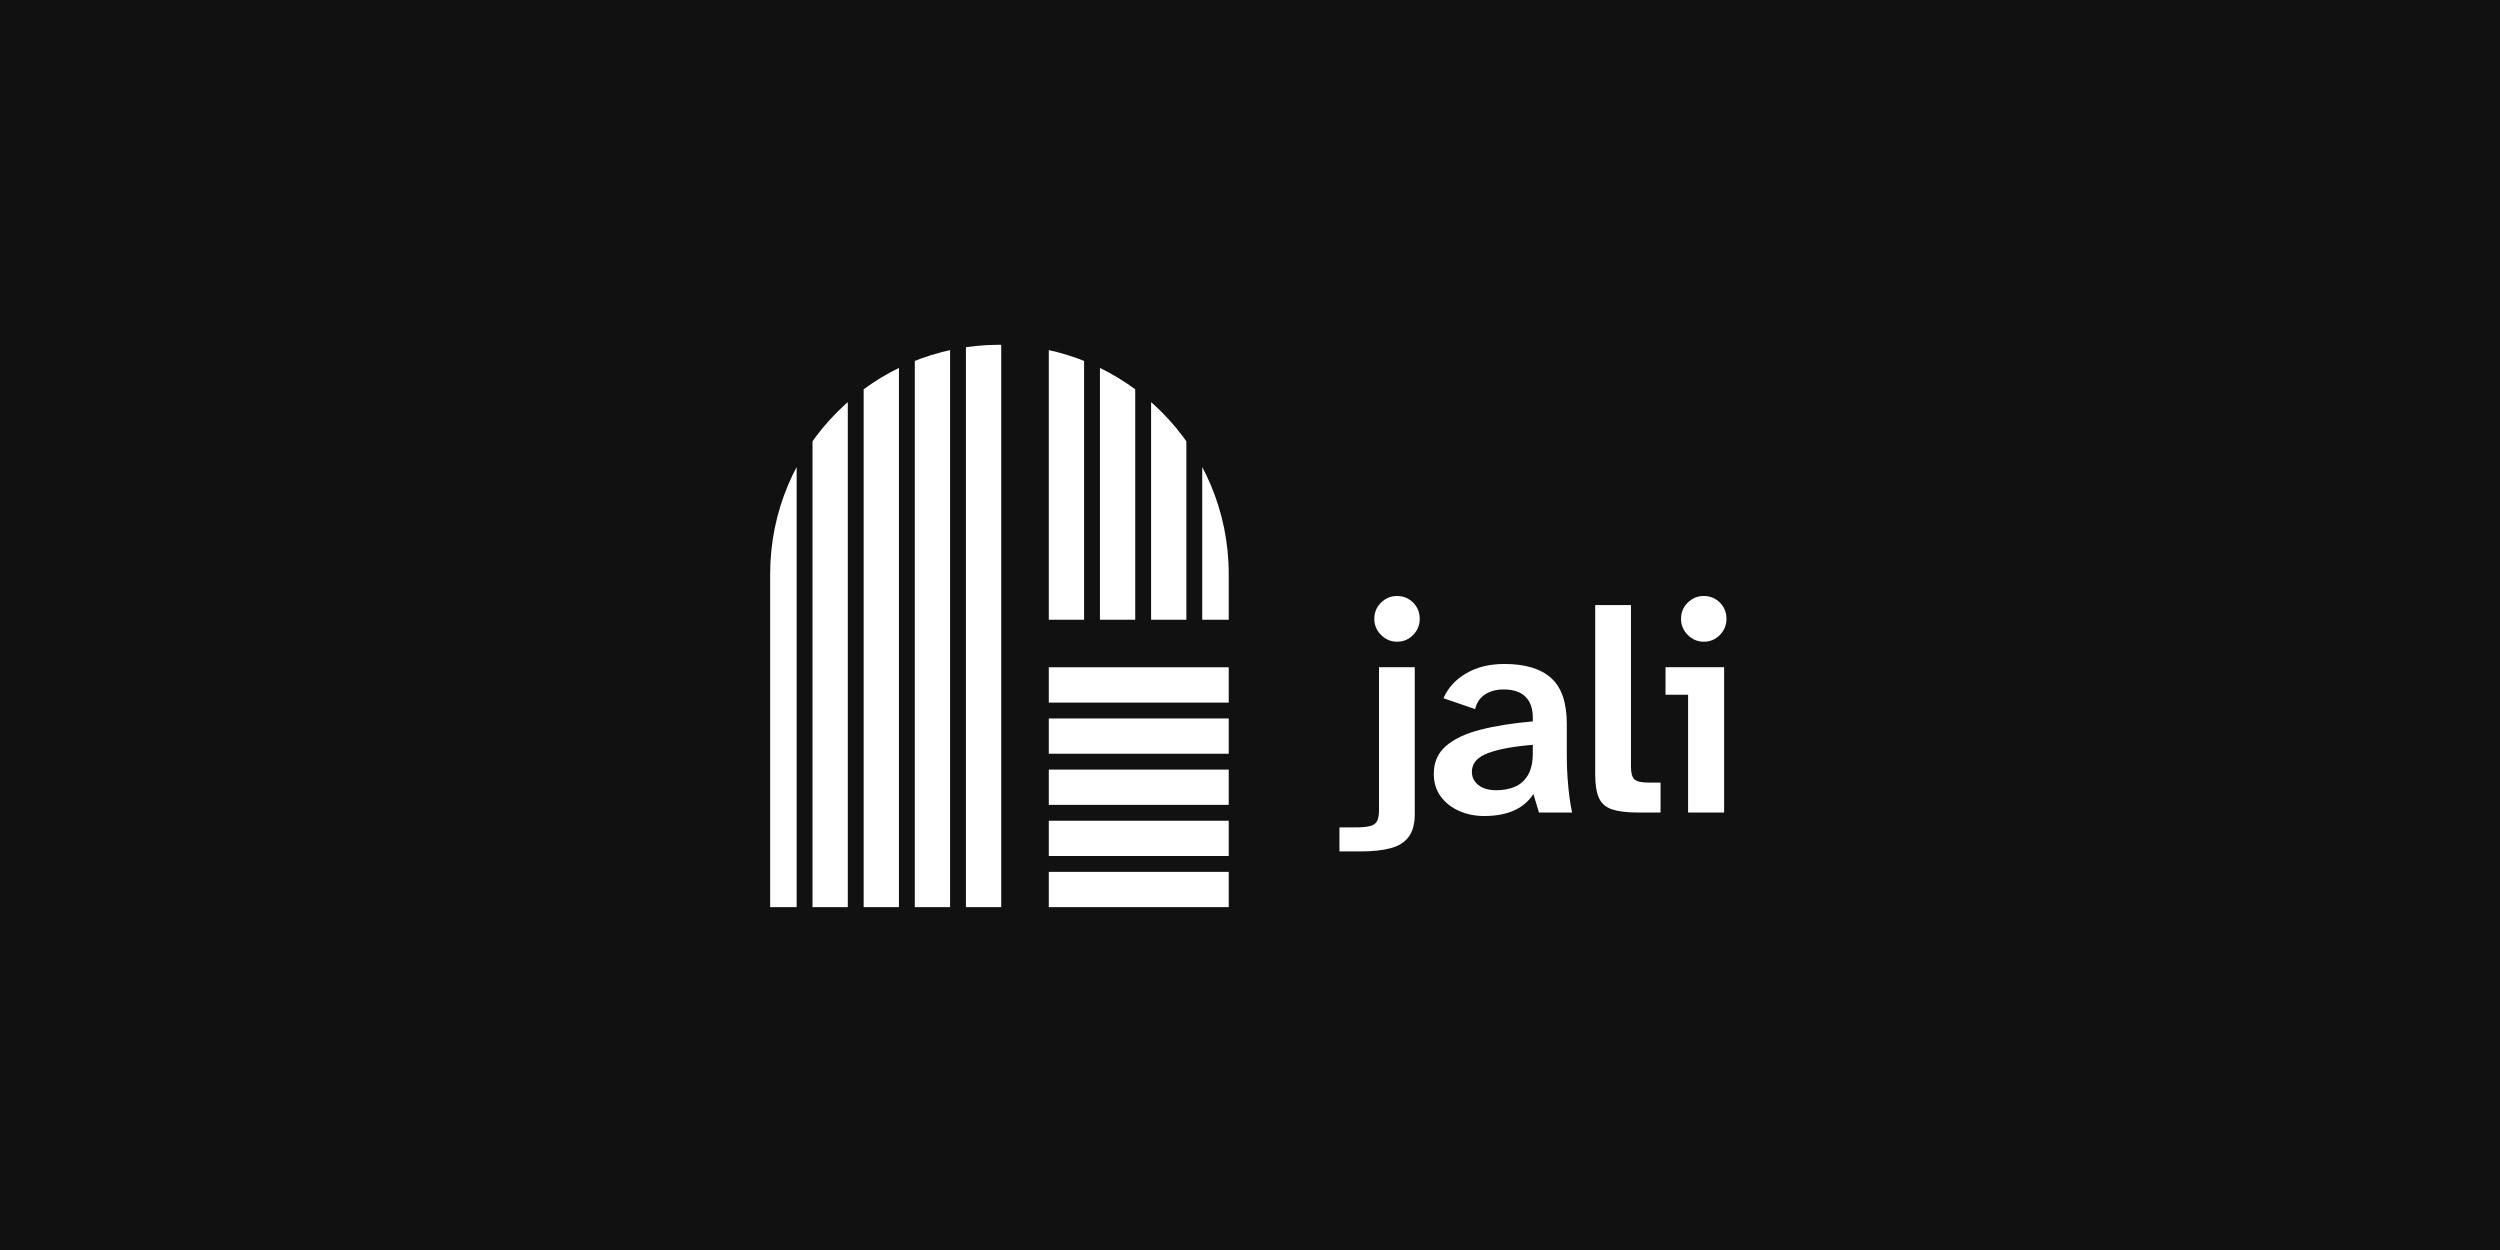
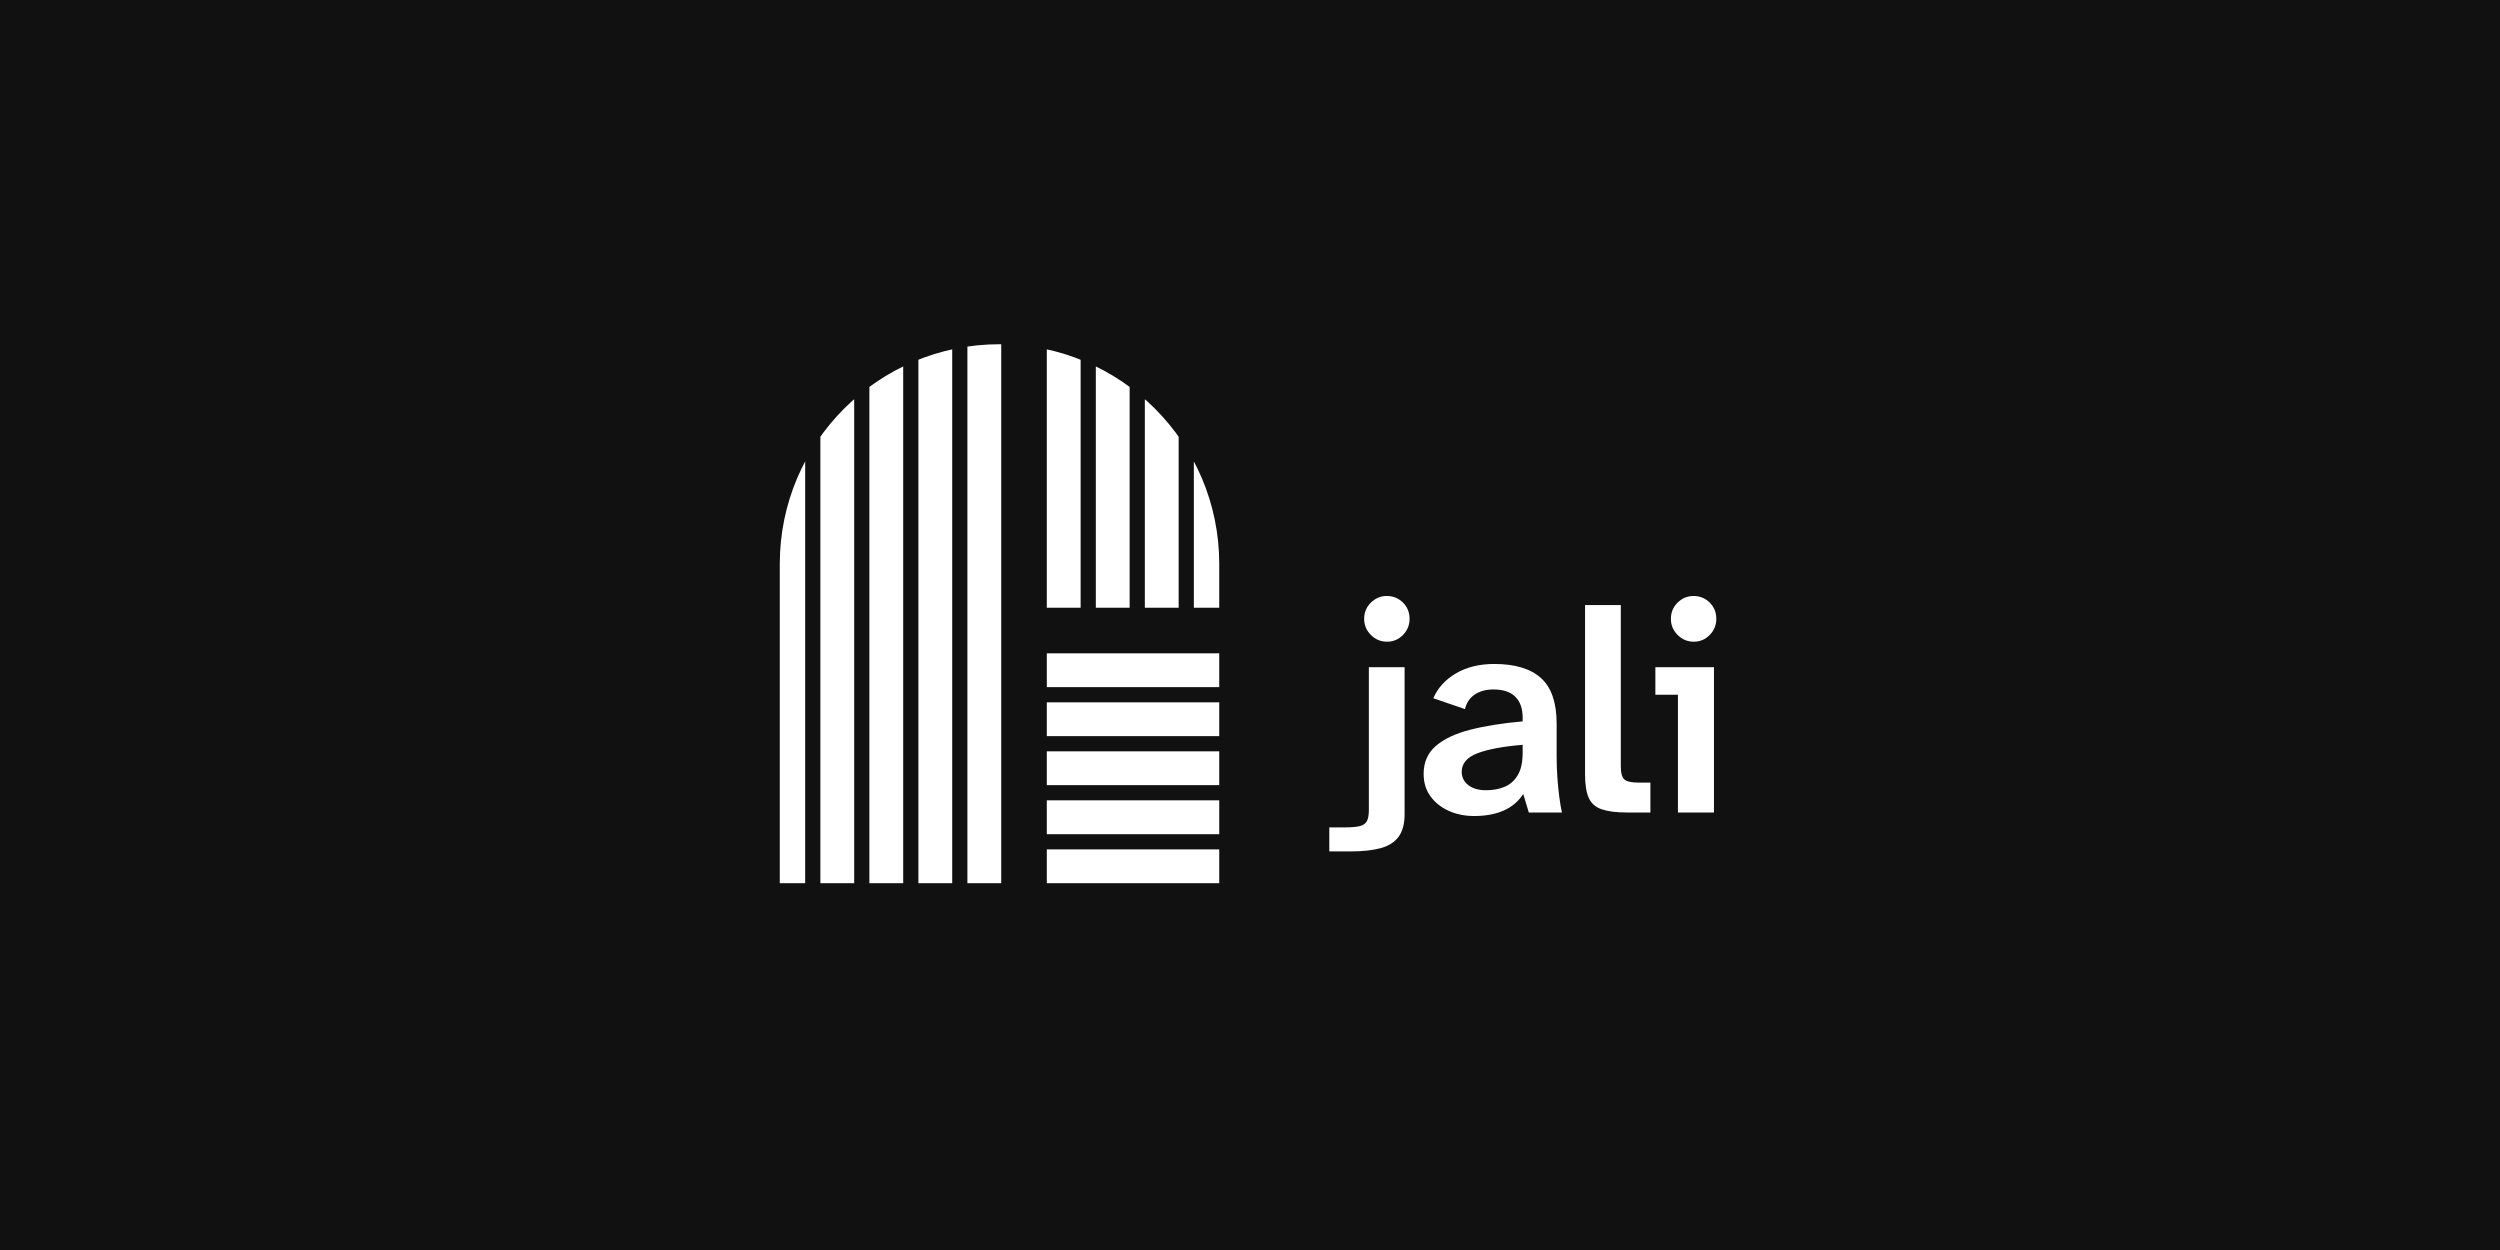
<svg xmlns="http://www.w3.org/2000/svg" viewBox="0 0 1280 640" width="1280" height="640">
  <rect width="1280" height="640" fill="#111111" />
-   <g transform="translate(387.8 170.0) scale(3.2609) translate(-12 -2)">
+   <g transform="translate(393.0 170.0) scale(3.125) translate(-12 -2)">
    <defs>
      <clipPath id="ga">
        <path d="M14 92.3V40A36 36 0 0 1 86 40V92.3Z" />
      </clipPath>
    </defs>
    <g fill="#FFFFFF" clip-path="url(#ga)">
      <rect x="12.62" y="0.00" width="5.54" height="92.30" />
      <rect x="20.65" y="0.00" width="5.54" height="92.30" />
      <rect x="28.68" y="0.00" width="5.54" height="92.30" />
      <rect x="36.71" y="0.00" width="5.54" height="92.30" />
      <rect x="44.74" y="0.00" width="5.54" height="92.30" />
      <rect x="57.75" y="0.00" width="5.54" height="47.17" />
      <rect x="65.78" y="0.00" width="5.54" height="47.17" />
      <rect x="73.81" y="0.00" width="5.54" height="47.17" />
      <rect x="81.84" y="0.00" width="5.54" height="47.17" />
      <rect x="57.75" y="54.64" width="100.00" height="5.54" />
      <rect x="57.75" y="62.67" width="100.00" height="5.54" />
      <rect x="57.75" y="70.70" width="100.00" height="5.54" />
      <rect x="57.75" y="78.73" width="100.00" height="5.54" />
      <rect x="57.75" y="86.76" width="100.00" height="5.54" />
    </g>
  </g>
-   <g transform="translate(695.7 416.0)">
+   <g transform="translate(690.5 416.0)">
    <path d="M-9.9 19.926V7.626H-1.8Q3.15 7.626 5.775 6.949Q8.4 6.273 9.375 4.366Q10.35 2.46 10.35 -1.2V-74.4H28.65V0.861Q28.65 8.241 25.575 12.423Q22.5 16.605 16.35 18.265Q10.2 19.926 1.05 19.926ZM19.65 -87.45Q14.85 -87.45 11.4 -90.9Q7.95 -94.35 7.95 -99.15Q7.95 -104.1 11.4 -107.475Q14.85 -110.85 19.5 -110.85Q24.45 -110.85 27.825 -107.475Q31.2 -104.1 31.2 -99.15Q31.2 -94.35 27.825 -90.9Q24.45 -87.45 19.65 -87.45Z M64.2 1.8Q57.15 1.8 51.3 -0.825Q45.45 -3.45 41.925 -8.25Q38.4 -13.05 38.4 -19.8Q38.4 -28.65 44.625 -34.05Q50.85 -39.45 62.25 -42.375Q73.65 -45.3 89.1 -46.65V-48.6Q89.1 -55.5 85.35 -59.25Q81.6 -63.0 74.1 -63.0Q68.55 -63.0 64.65 -60.45Q60.75 -57.9 59.55 -52.95L43.35 -58.5Q46.8 -66.45 54.975 -71.25Q63.15 -76.05 74.55 -76.05Q90.45 -76.05 98.475 -68.85Q106.5 -61.65 106.5 -45.45V-28.65Q106.5 -23.25 106.875 -17.925Q107.25 -12.6 107.85 -8.025Q108.45 -3.45 109.2 0.0H92.25L89.4 -9.45Q85.65 -3.75 79.35 -0.975Q73.05 1.8 64.2 1.8ZM70.35 -11.4Q75.6 -11.4 79.8 -13.125Q84.0 -14.85 86.55 -19.05Q89.1 -23.25 89.1 -30.6V-34.65Q74.25 -33.45 66.075 -30.375Q57.9 -27.3 57.9 -20.85Q57.9 -16.65 61.275 -14.025Q64.65 -11.4 70.35 -11.4Z M142.65 0.0Q134.55 0.0 129.75 -1.575Q124.95 -3.15 123.0 -7.35Q121.05 -11.55 121.05 -19.5V-106.2H139.35V-23.55Q139.35 -18.6 141.15 -16.95Q142.95 -15.3 148.65 -15.3H154.5V0.0Z M168.6 0.0V-60.3H157.05V-74.4H187.05V0.0ZM176.7 -87.45Q171.9 -87.45 168.45 -90.9Q165.0 -94.35 165.0 -99.15Q165.0 -104.1 168.45 -107.475Q171.9 -110.85 176.55 -110.85Q181.5 -110.85 184.875 -107.475Q188.25 -104.1 188.25 -99.15Q188.25 -94.35 184.875 -90.9Q181.5 -87.45 176.7 -87.45Z" fill="#FFFFFF" />
  </g>
</svg>
